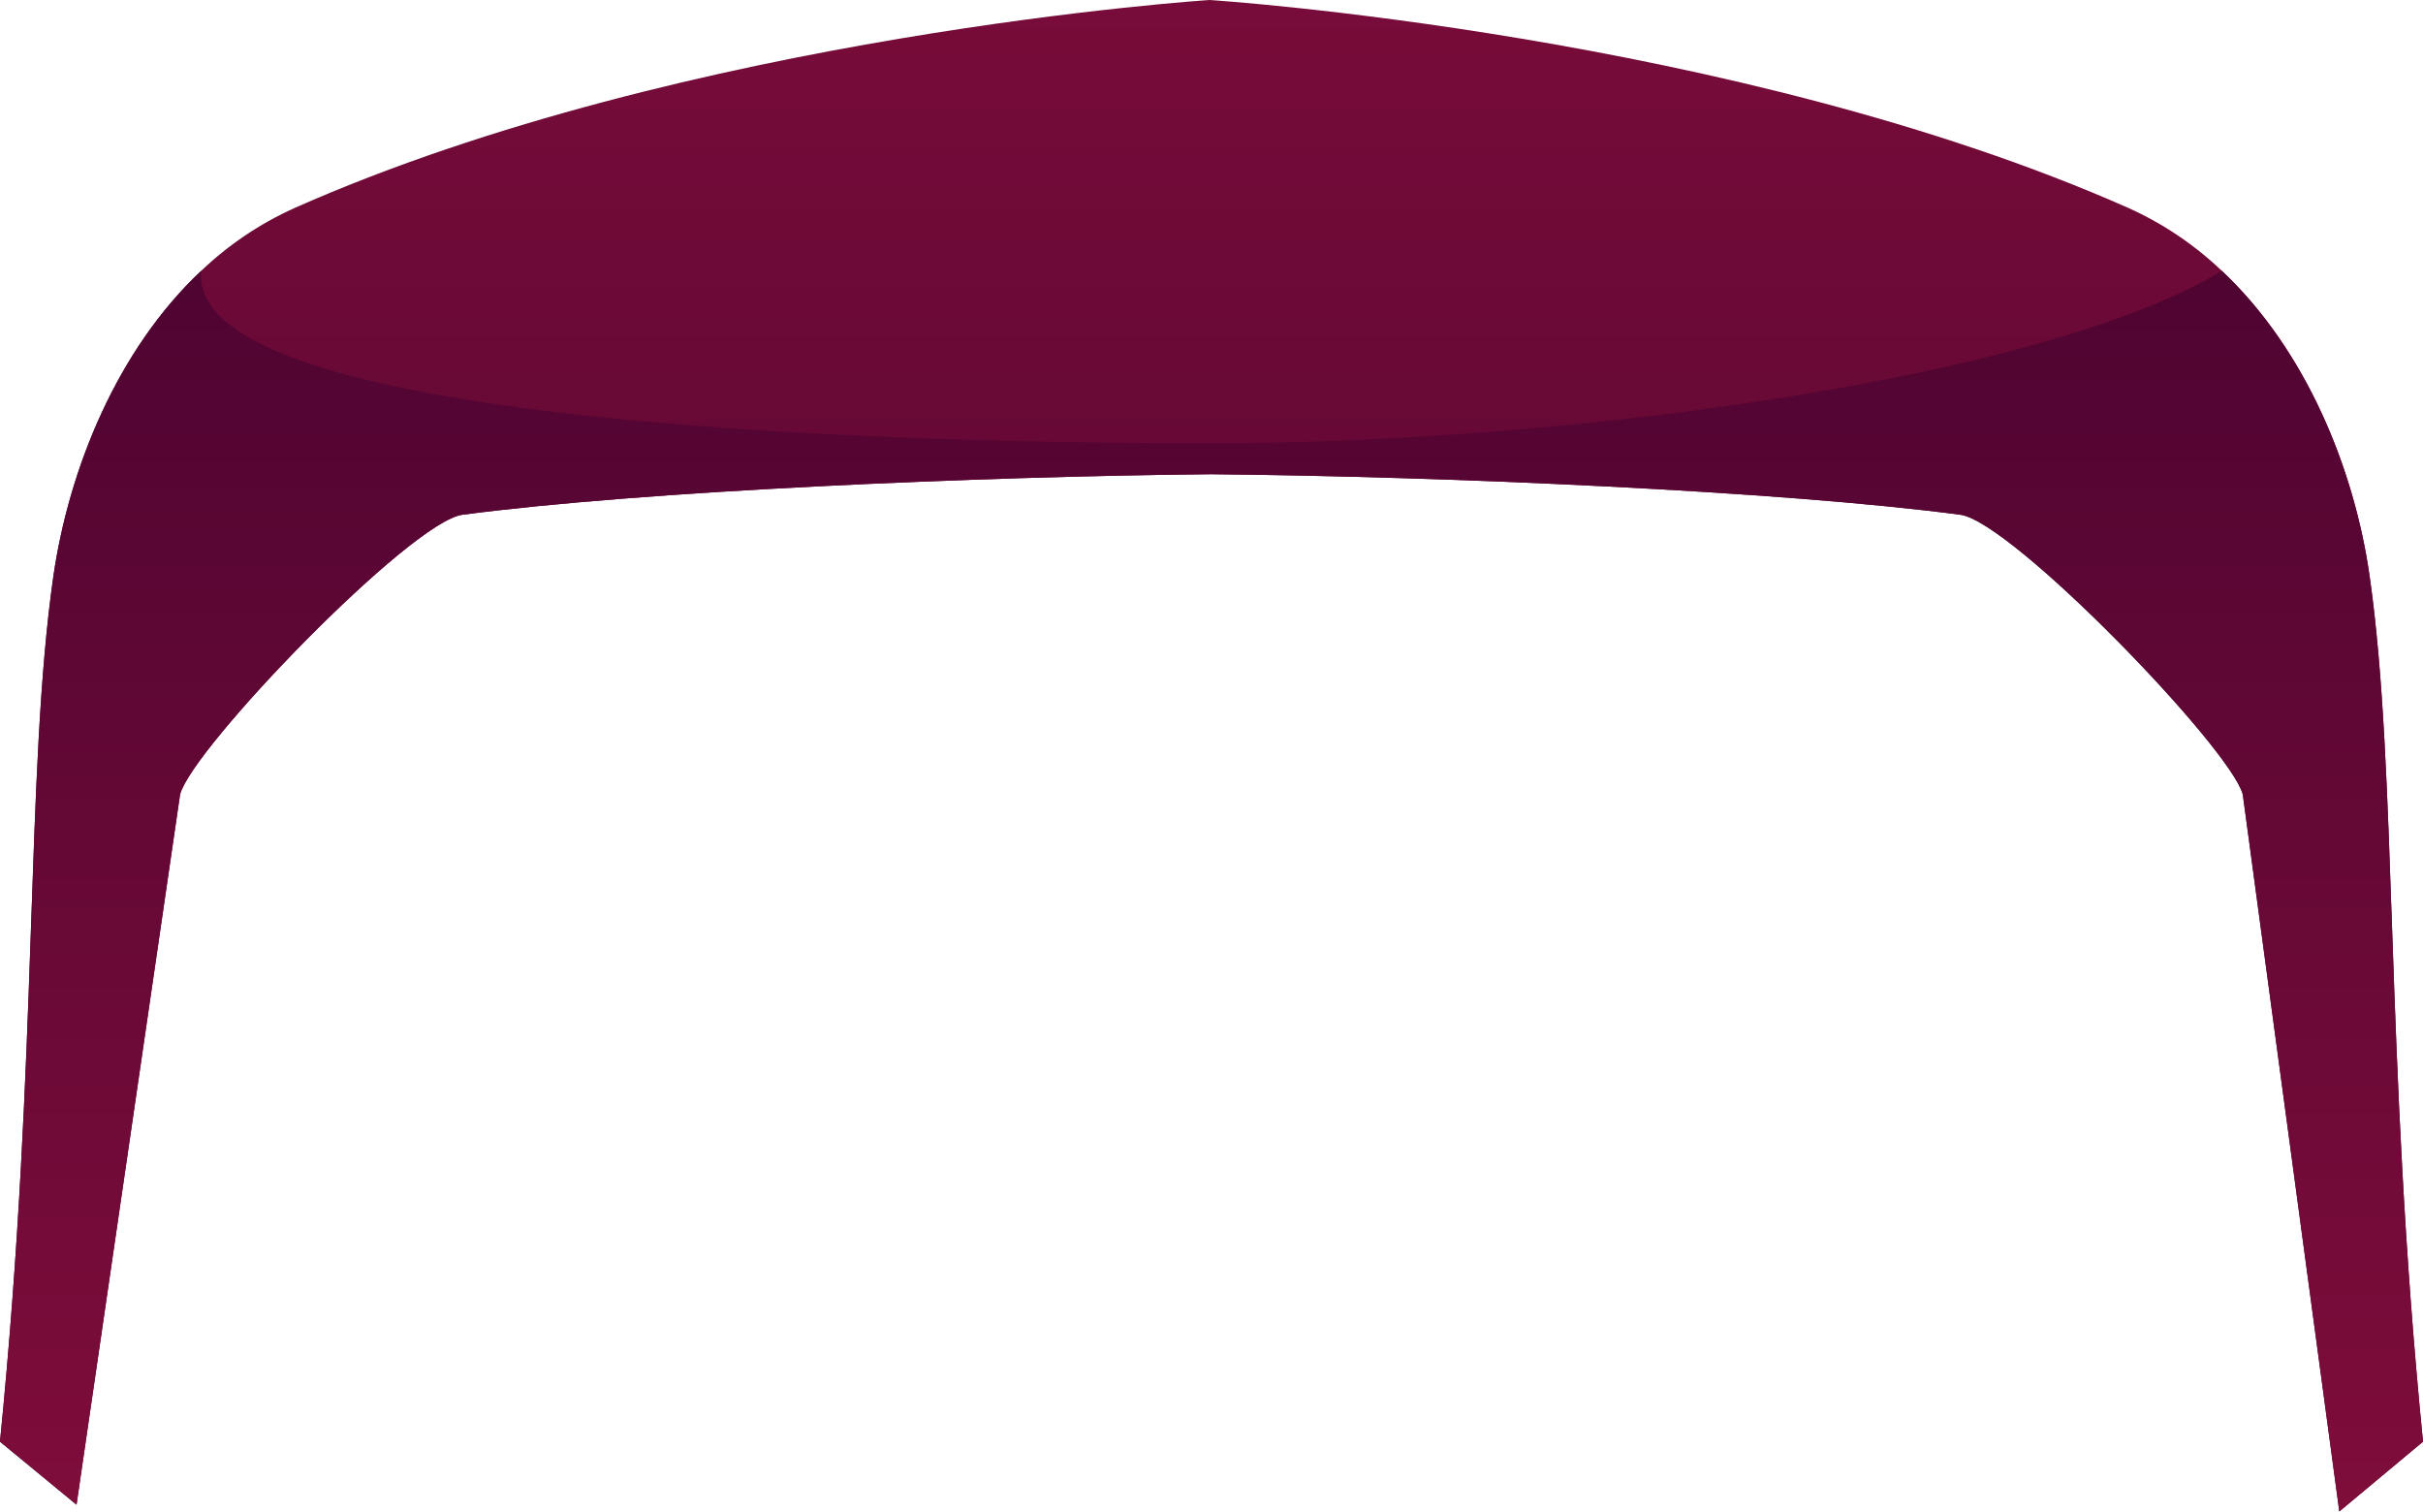
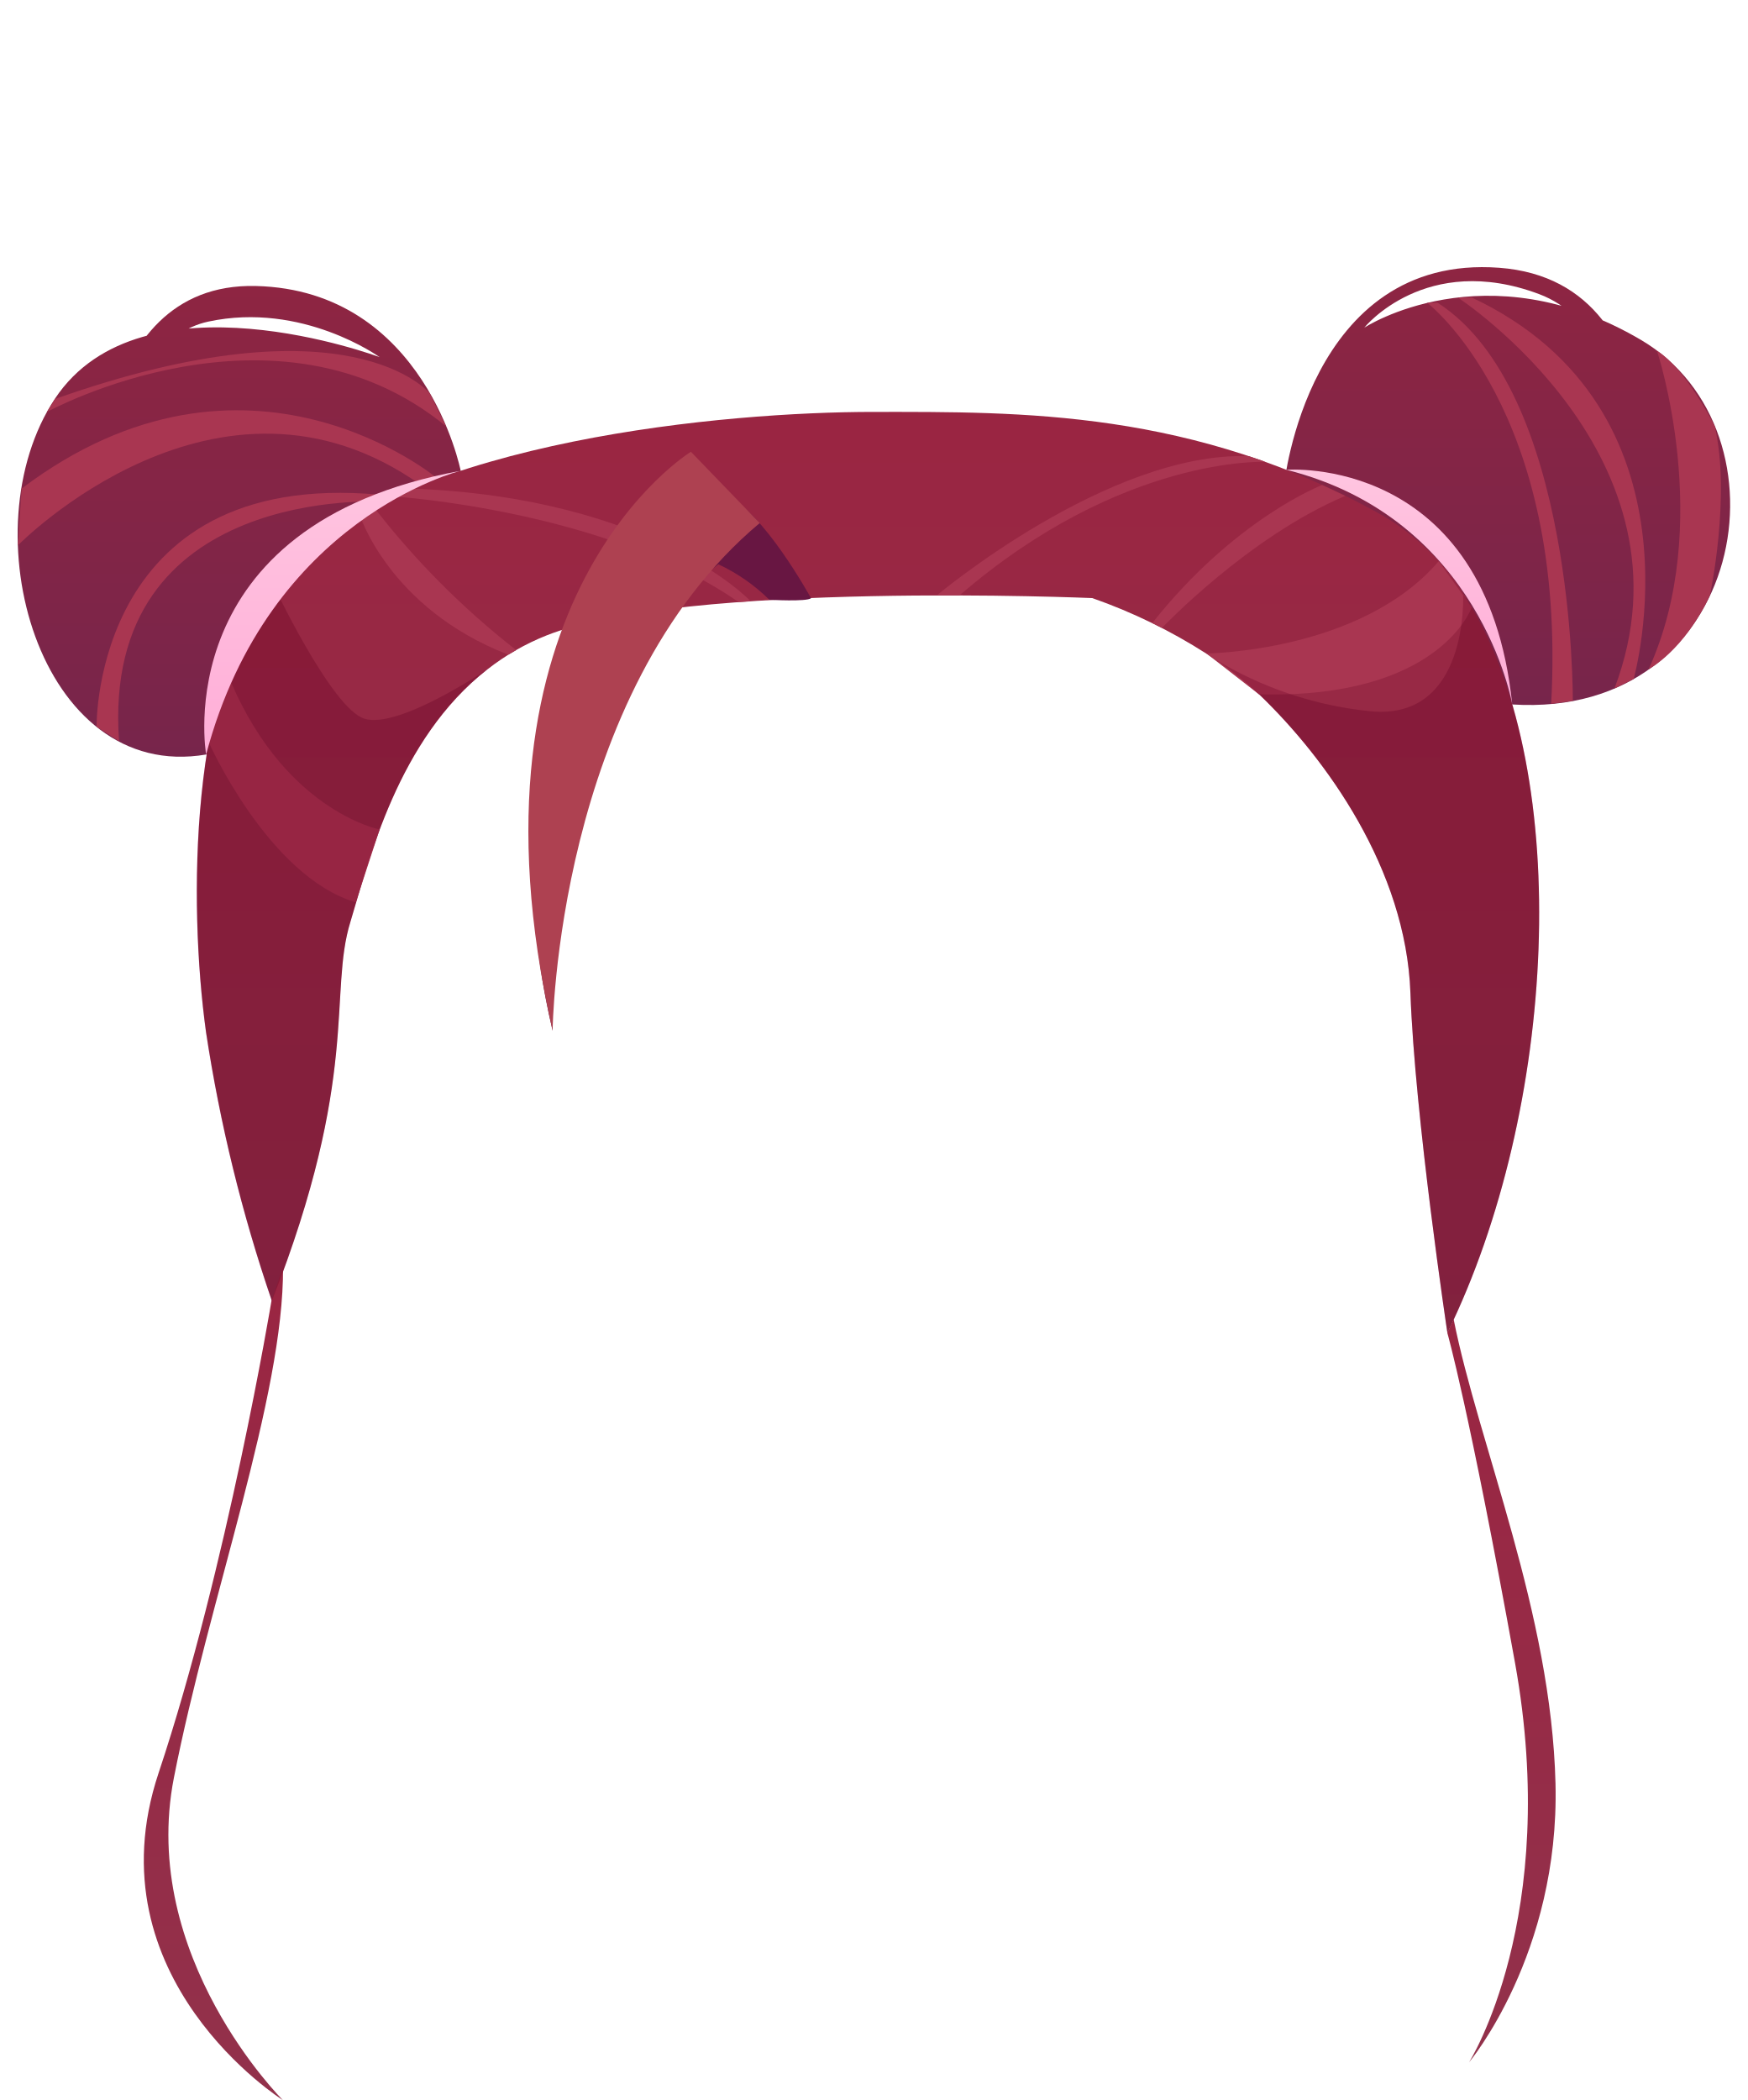
- <svg xmlns="http://www.w3.org/2000/svg" xmlns:xlink="http://www.w3.org/1999/xlink" viewBox="0 0 175.72 109.61">
+ <svg xmlns="http://www.w3.org/2000/svg" xmlns:xlink="http://www.w3.org/1999/xlink" viewBox="0 0 242.49 291.36">
  <defs>
-     <style>.cls-1{fill:url(#_185);}.cls-2{fill:url(#_185-2);}</style>
-     <linearGradient id="_185" x1="87.86" y1="-25.51" x2="87.86" y2="118.74" gradientUnits="userSpaceOnUse">
-       <stop offset="0" stop-color="#850e3b" />
-       <stop offset="1" stop-color="#39002e" />
+     <style>.cls-1{isolation:isolate;}.cls-2{fill:url(#Áåçûìÿííûé_ãðàäèåíò_42);}.cls-3{fill:#a93651;}.cls-4{fill:url(#Áåçûìÿííûé_ãðàäèåíò_42-2);}.cls-5{fill:url(#Áåçûìÿííûé_ãðàäèåíò_121);}.cls-6{fill:url(#Áåçûìÿííûé_ãðàäèåíò_121-2);}.cls-7{fill:url(#Áåçûìÿííûé_ãðàäèåíò_121-3);}.cls-8{fill:#681642;}.cls-9{fill:#ae4151;}.cls-10{fill:#d177b8;mix-blend-mode:multiply;opacity:0.6;}.cls-11{fill:url(#Áåçûìÿííûé_ãðàäèåíò_30);}.cls-12{fill:url(#Áåçûìÿííûé_ãðàäèåíò_30-2);}.cls-13{fill:none;}</style>
+     <linearGradient id="Áåçûìÿííûé_ãðàäèåíò_42" x1="33.19" y1="104.99" x2="33.19" y2="39.68" gradientUnits="userSpaceOnUse">
+       <stop offset="0" stop-color="#77254b" />
+       <stop offset="1" stop-color="#8e2542" />
    </linearGradient>
-     <linearGradient id="_185-2" x1="87.86" y1="121.36" x2="87.86" y2="-22.25" xlink:href="#_185" />
+     <linearGradient id="Áåçûìÿííûé_ãðàäèåíò_42-2" x1="209.09" y1="97.81" x2="209.09" y2="37.06" xlink:href="#Áåçûìÿííûé_ãðàäèåíò_42" />
+     <linearGradient id="Áåçûìÿííûé_ãðàäèåíò_121" x1="120.39" y1="184.93" x2="120.39" y2="57.15" gradientUnits="userSpaceOnUse">
+       <stop offset="0" stop-color="#92314b" />
+       <stop offset="1" stop-color="#9a2542" />
+     </linearGradient>
+     <linearGradient id="Áåçûìÿííûé_ãðàäèåíò_121-2" x1="29.63" y1="291.36" x2="29.63" y2="175.8" xlink:href="#Áåçûìÿííûé_ãðàäèåíò_121" />
+     <linearGradient id="Áåçûìÿííûé_ãðàäèåíò_121-3" x1="208.32" y1="286.14" x2="208.32" y2="183.06" xlink:href="#Áåçûìÿííûé_ãðàäèåíò_121" />
+     <linearGradient id="Áåçûìÿííûé_ãðàäèåíò_30" x1="194.15" y1="97.74" x2="194.15" y2="65.15" gradientUnits="userSpaceOnUse">
+       <stop offset="0" stop-color="#ffaed8" />
+       <stop offset="1" stop-color="#ffc5e0" />
+     </linearGradient>
+     <linearGradient id="Áåçûìÿííûé_ãðàäèåíò_30-2" x1="46.13" y1="104.68" x2="46.13" y2="65.32" xlink:href="#Áåçûìÿííûé_ãðàäèåíò_30" />
  </defs>
-   <g id="Layer_2" data-name="Layer 2">
-     <g id="Avatar_face" data-name="Avatar face">
-       <path class="cls-1" d="M175.72,104.55l-6.07,5.06-7-52c-.88-3.35-16.74-19.78-20.48-20.28-13.05-1.73-37.53-2.78-54.32-2.94-16.78.16-41.26,1.21-54.32,2.94-3.74.5-19.6,16.93-20.47,20.28L5.55,109.12,0,104.55C2.82,76.26,1.82,56.19,3.87,41.79,5,34,8.5,25.36,14.59,19.64a24.19,24.19,0,0,1,6.78-4.56C49.88,2.45,87.72,0,87.72,0s38.12,2.45,66.63,15.08a24.19,24.19,0,0,1,6.78,4.56c6.09,5.72,9.61,14.34,10.72,22.15C173.9,56.19,172.91,76.26,175.72,104.55Z" />
-       <path class="cls-2" d="M175.72,104.55l-6.07,5.06-7-52c-.88-3.35-16.74-19.78-20.48-20.28-13.05-1.73-37.53-2.78-54.32-2.94-16.78.16-41.26,1.21-54.32,2.94-3.74.5-19.6,16.93-20.47,20.28L5.55,109.12,0,104.55C2.82,76.26,1.82,56.19,3.87,41.79,5,34,8.5,25.36,14.59,19.64c-1.08,10.78,46.16,12.5,73.13,12.5s60.95-4.88,73.41-12.5c6.09,5.72,9.61,14.34,10.72,22.15C173.9,56.19,172.91,76.26,175.72,104.55Z" />
+   <g class="cls-1">
+     <g id="Layer_2" data-name="Layer 2">
+       <g id="Layer_1-2" data-name="Layer 1">
+         <path class="cls-2" d="M63.92,65.32S59,40.25,35.49,39.68,13.3,72.93,13.3,72.93l4.14-2.71S15.82,47.43,28.9,44.62s23.77,4.93,23.77,4.93-33-12.4-45.05,5.77-2.22,53.34,21,49.36S63.92,65.32,63.92,65.32Z" />
+         <path class="cls-3" d="M2.49,75.66s27.74-28.33,55.9-8.37l2.33-.88S34.24,44.17,3,67.79Z" />
+         <path class="cls-3" d="M6.52,57.15s31.75-17.36,55.37,2l-2.26-4.56s-11.06-13.74-52,.77Z" />
+         <path class="cls-3" d="M13.4,100.84s-.6-37,41.19-32l-1.46.77s-39.2-2.49-36.61,33.23Z" />
+         <path class="cls-4" d="M178.16,67.29S181.47,35.17,208,37.15s19.79,40.72,19.79,40.72,1.53-31.14-14.23-37.06-24.27,4.65-24.27,4.65,16.79-11,38.37,1.69,14.56,52.62-17.82,50.59Z" />
+         <path class="cls-5" d="M200.82,184.93s-4.52-30-5.13-47.17-11.73-32.55-21-41.43a48.5,48.5,0,0,0-6.34-5l-.52-.34a2.83,2.83,0,0,1-.32-.22l-.11-.07a75.7,75.7,0,0,0-15.85-7.72S95,80.55,75.83,88.16a33.14,33.14,0,0,0-8.2,4.71h0c-12.48,9.73-16.45,26.62-19,35-3.08,9.93,1.37,21.35-10.9,52.64a214.57,214.57,0,0,1-9.14-37.31c-2.5-18.09-2.21-48.75,9.1-62.58l0,0a20,20,0,0,1,1.8-2C57.69,61,100.75,57.15,121.16,57.15s44.43-.36,70.7,14.39a33.3,33.3,0,0,1,12.07,12.27C218.31,107.77,216,153.87,200.82,184.93Z" />
+         <path class="cls-6" d="M37.67,180.46S31.52,217.45,22,246s17.25,45.38,17.25,45.38-20-19.88-15.12-44.74S39.4,193.69,39.27,175.8Z" />
+         <path class="cls-7" d="M200.81,184.92s3,10.41,9.39,45.77-6.38,55.45-6.38,55.45,12.58-15,12-38.68-10.66-47-14.13-64.4Z" />
+         <path class="cls-8" d="M112.53,83S105.74,70.6,100.7,68.88,64.85,93,76.67,143c0,0-1.62-46,23-64.71a25.28,25.28,0,0,1,7.07,4.92S111.88,83.51,112.53,83Z" />
+         <path class="cls-3" d="M167.39,90.66s21.44-.17,32.22-12.79l4.59,6.4S199.8,97,174.67,96.33Z" />
+         <path class="cls-3" d="M161.23,87.11s12-12.66,25.43-18.31l-3.21-1.51s-12.07,4.61-23.57,19.15Z" />
+         <path class="cls-3" d="M71.62,90.2a112.44,112.44,0,0,1-19.88-20l-1.92,1s4,13.14,20.69,19.63Z" />
+         <path class="cls-3" d="M52.67,115.08S38.9,112.43,31.33,92.86l-2.43,10s8.26,18.69,20.46,22.34Z" />
+         <path class="cls-3" d="M130,82.59s23.82-20,43.3-19.3l2.28.79s-19.9-.94-42.43,18.51Z" />
+         <path class="cls-3" d="M54.59,68.88s29.48,1.85,47.88,14.65l1.67-.12s-13.42-14.36-47-15.62Z" />
+         <path class="cls-9" d="M76.67,143s.5-46.81,28.74-70.43l-9.55-9.89S62.91,82.8,76.67,143Z" />
+         <path class="cls-10" d="M67.61,92.87c-12.48,9.73-16.45,26.62-19,35-3.08,9.93,1.37,21.35-10.9,52.64a214.57,214.57,0,0,1-9.14-37.31c-2.5-18.09-2.21-48.75,9.1-62.58l0,0s8.27,17.68,12.91,19.1S66.91,93.32,67.61,92.87Z" />
+         <path class="cls-10" d="M200.82,184.93s-4.52-30-5.13-47.17-11.73-32.55-21-41.43a48.5,48.5,0,0,0-6.34-5,51.46,51.46,0,0,0,21.9,7.36C203.81,99.92,203,82.58,203,82.58l.94,1.23C218.31,107.77,216,153.87,200.82,184.93Z" />
+         <path class="cls-3" d="M202.28,41.29S236.2,63.43,224,95.52l2.66-1.31s10.59-37.37-22.43-52.92Z" />
+         <path class="cls-3" d="M198,42s19.46,14.74,17.22,55.65l3-.41s.35-43-18.77-55.24Z" />
+         <path class="cls-3" d="M229.9,48.67s8,24.09-1.16,44.19c0,0,4.93-2.59,8.51-10.27,0,0,2.93-13.77.66-23.48C237.91,59.11,233.92,51.16,229.9,48.67Z" />
+         <path class="cls-11" d="M178.48,65.18s27.74-2.24,31.34,32.56C209.82,97.74,205.41,71.93,178.48,65.18Z" />
+         <path class="cls-12" d="M63.92,65.32s-26.6,6.49-35.32,39.36C28.6,104.68,23,72.82,63.92,65.32Z" />
+         <rect class="cls-13" width="242.49" height="192.58" />
+       </g>
    </g>
  </g>
</svg>
